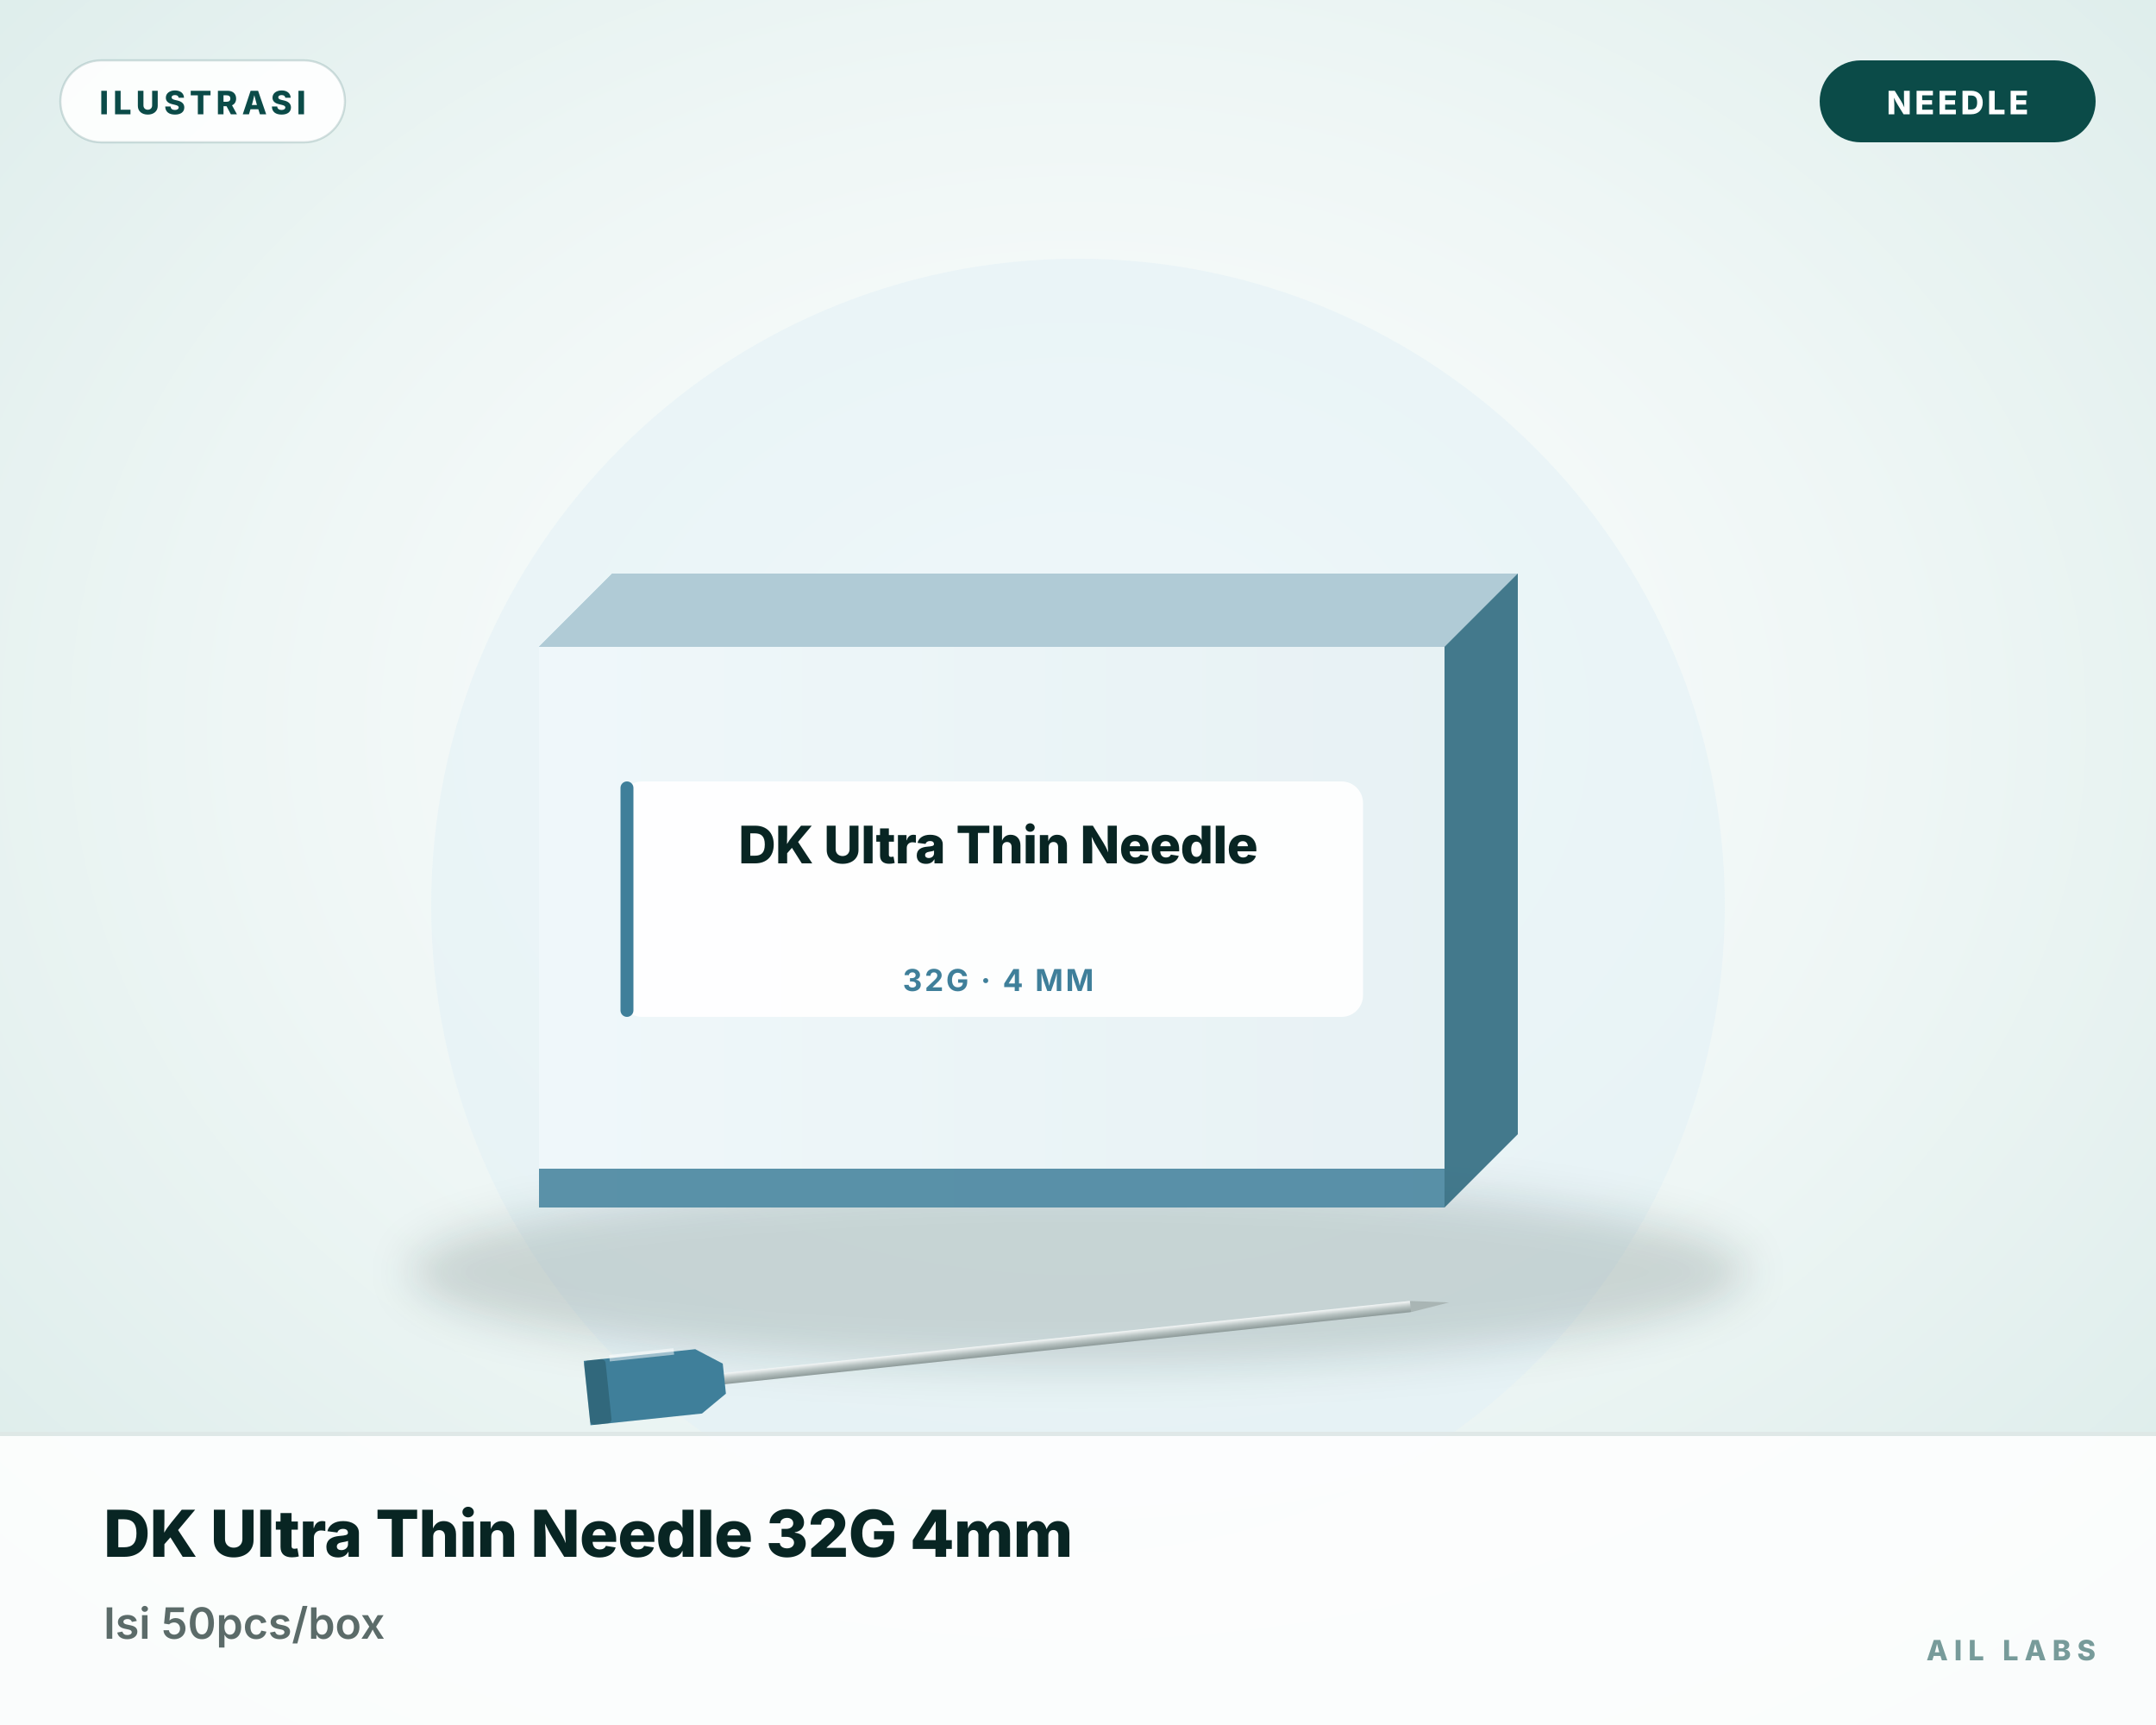
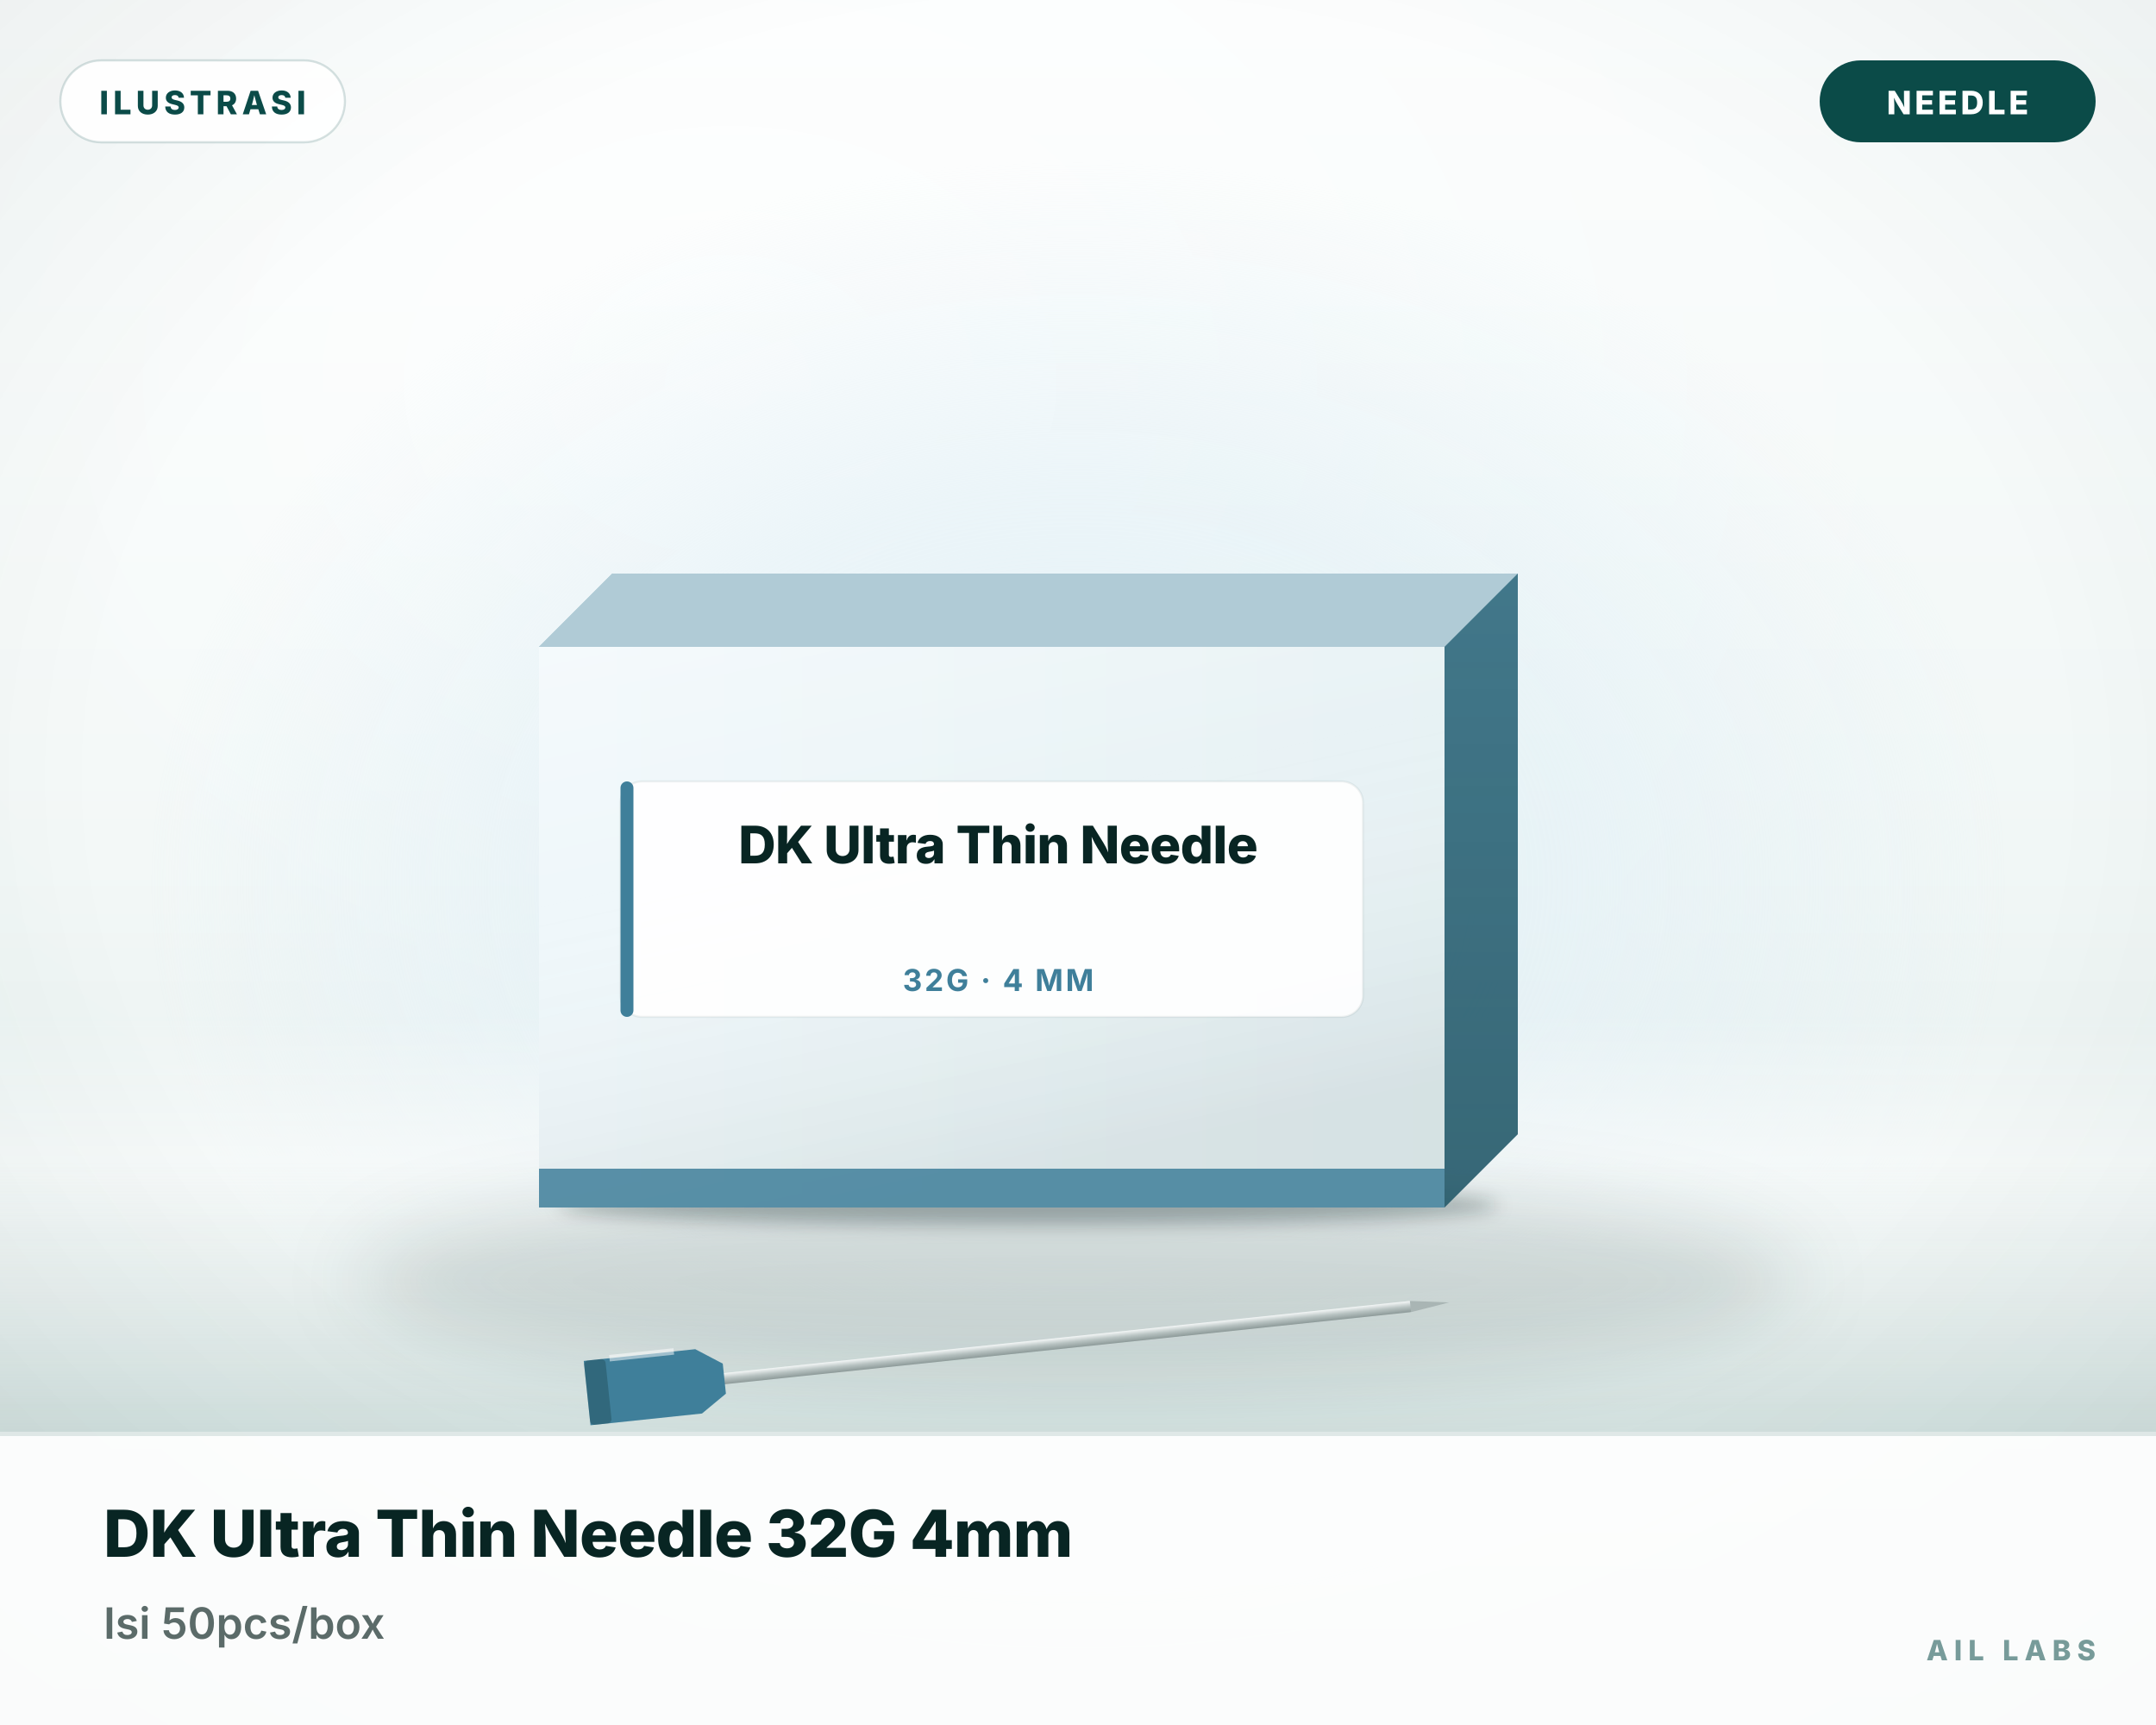
- <svg xmlns="http://www.w3.org/2000/svg" viewBox="0 0 1000 800" width="1000" height="800" font-family="Inter, ui-sans-serif, system-ui, -apple-system, 'Segoe UI', sans-serif" role="img" aria-label="Ilustrasi kemasan DK Ultra Thin Needle 32G 4mm">
+ <svg xmlns="http://www.w3.org/2000/svg" data-lit="1" viewBox="0 0 1000 800" width="1000" height="800" font-family="Inter, ui-sans-serif, system-ui, -apple-system, 'Segoe UI', sans-serif" role="img" aria-label="Ilustrasi kemasan DK Ultra Thin Needle 32G 4mm">
  <defs>
-     <radialGradient id="bg" cx="50%" cy="42%" r="70%">
-       <stop offset="0" stop-color="#ffffff" />
-       <stop offset=".55" stop-color="#eef6f5" />
-       <stop offset="1" stop-color="#dcecea" />
-     </radialGradient>
    <linearGradient id="glass" x1="0" x2="1">
-       <stop offset="0" stop-color="#e3eeed" />
-       <stop offset=".35" stop-color="#ffffff" />
-       <stop offset="1" stop-color="#d5e3e1" />
+       <stop offset="0" stop-color="#cfe0de" />
+       <stop offset=".18" stop-color="#f4f9f8" />
+       <stop offset=".32" stop-color="#ffffff" />
+       <stop offset=".7" stop-color="#e6efee" />
+       <stop offset="1" stop-color="#c3d5d3" />
    </linearGradient>
    <linearGradient id="boxg" x1="0" x2="1">
      <stop offset="0" stop-color="#ffffff" />
      <stop offset="1" stop-color="#eef3f2" />
    </linearGradient>
    <linearGradient id="pouch" x1="0" y1="0" x2="1" y2="1">
      <stop offset="0" stop-color="#ffffff" stop-opacity=".95" />
      <stop offset="1" stop-color="#e6efee" stop-opacity=".95" />
    </linearGradient>
    <linearGradient id="steel" x1="0" y1="0" x2="0" y2="1">
      <stop offset="0" stop-color="#f4f7f7" />
      <stop offset=".5" stop-color="#b7c2c1" />
      <stop offset="1" stop-color="#8d9a99" />
    </linearGradient>
    <linearGradient id="amber" x1="0" x2="1">
-       <stop offset="0" stop-color="#7a3f12" />
-       <stop offset=".4" stop-color="#b8692a" />
-       <stop offset="1" stop-color="#6a3510" />
+       <stop offset="0" stop-color="#5a2c0b" />
+       <stop offset=".22" stop-color="#9c561e" />
+       <stop offset=".38" stop-color="#c47a36" />
+       <stop offset=".72" stop-color="#8a4816" />
+       <stop offset="1" stop-color="#4e260a" />
    </linearGradient>
    <filter id="blur" x="-20%" y="-50%" width="140%" height="200%">
-       <feGaussianBlur stdDeviation="10" />
+       <feGaussianBlur stdDeviation="12" />
+     </filter>
+     <linearGradient id="bg" x1="0" y1="0" x2="0" y2="1">
+       <stop offset="0" stop-color="#fbfdfd" />
+       <stop offset=".5" stop-color="#f1f7f6" />
+       <stop offset=".72" stop-color="#e6efee" />
+       <stop offset="1" stop-color="#dbe7e5" />
+     </linearGradient>
+     <linearGradient id="floor" x1="0" y1="0" x2="0" y2="1">
+       <stop offset="0" stop-color="#ffffff" stop-opacity="0" />
+       <stop offset=".35" stop-color="#ffffff" stop-opacity=".55" />
+       <stop offset="1" stop-color="#cfdedc" stop-opacity=".9" />
+     </linearGradient>
+     <radialGradient id="key" cx="34%" cy="22%" r="60%">
+       <stop offset="0" stop-color="#ffffff" stop-opacity=".75" />
+       <stop offset=".6" stop-color="#ffffff" stop-opacity=".15" />
+       <stop offset="1" stop-color="#ffffff" stop-opacity="0" />
+     </radialGradient>
+     <radialGradient id="tint">
+       <stop offset="0" stop-color="#e2f0f6" />
+       <stop offset=".55" stop-color="#e2f0f6" stop-opacity=".6" />
+       <stop offset="1" stop-color="#e2f0f6" stop-opacity="0" />
+     </radialGradient>
+     <radialGradient id="vig" cx="50%" cy="45%" r="75%">
+       <stop offset=".6" stop-color="#082523" stop-opacity="0" />
+       <stop offset="1" stop-color="#082523" stop-opacity=".07" />
+     </radialGradient>
+     <linearGradient id="cyl" x1="0" x2="1">
+       <stop offset="0" stop-color="#05201e" stop-opacity=".26" />
+       <stop offset=".09" stop-color="#05201e" stop-opacity=".08" />
+       <stop offset=".26" stop-color="#ffffff" stop-opacity=".32" />
+       <stop offset=".4" stop-color="#ffffff" stop-opacity=".04" />
+       <stop offset=".66" stop-color="#05201e" stop-opacity="0" />
+       <stop offset=".9" stop-color="#05201e" stop-opacity=".12" />
+       <stop offset="1" stop-color="#05201e" stop-opacity=".28" />
+     </linearGradient>
+     <linearGradient id="cylv" x1="0" y1="0" x2="0" y2="1">
+       <stop offset="0" stop-color="#05201e" stop-opacity=".18" />
+       <stop offset=".12" stop-color="#ffffff" stop-opacity=".1" />
+       <stop offset=".3" stop-color="#ffffff" stop-opacity=".38" />
+       <stop offset=".45" stop-color="#ffffff" stop-opacity=".04" />
+       <stop offset=".85" stop-color="#05201e" stop-opacity=".1" />
+       <stop offset="1" stop-color="#05201e" stop-opacity=".24" />
+     </linearGradient>
+     <linearGradient id="wrap" x1="0" x2="1">
+       <stop offset="0" stop-color="#05201e" stop-opacity=".1" />
+       <stop offset=".2" stop-color="#ffffff" stop-opacity=".15" />
+       <stop offset=".55" stop-color="#05201e" stop-opacity="0" />
+       <stop offset="1" stop-color="#05201e" stop-opacity=".12" />
+     </linearGradient>
+     <linearGradient id="face" x1="0" y1="0" x2=".35" y2="1">
+       <stop offset="0" stop-color="#ffffff" stop-opacity=".34" />
+       <stop offset=".4" stop-color="#ffffff" stop-opacity="0" />
+       <stop offset="1" stop-color="#05201e" stop-opacity=".08" />
+     </linearGradient>
+     <linearGradient id="side" x1="0" y1="0" x2="0" y2="1">
+       <stop offset="0" stop-color="#05201e" stop-opacity=".02" />
+       <stop offset="1" stop-color="#05201e" stop-opacity=".2" />
+     </linearGradient>
+     <linearGradient id="sheen" x1="0" y1="0" x2="1" y2="1">
+       <stop offset=".3" stop-color="#ffffff" stop-opacity="0" />
+       <stop offset=".42" stop-color="#ffffff" stop-opacity=".5" />
+       <stop offset=".5" stop-color="#ffffff" stop-opacity="0" />
+       <stop offset=".95" stop-color="#05201e" stop-opacity=".05" />
+     </linearGradient>
+     <linearGradient id="spec" x1="0" y1="0" x2="0" y2="1">
+       <stop offset="0" stop-color="#ffffff" stop-opacity="0" />
+       <stop offset=".18" stop-color="#ffffff" />
+       <stop offset=".75" stop-color="#ffffff" stop-opacity=".8" />
+       <stop offset="1" stop-color="#ffffff" stop-opacity="0" />
+     </linearGradient>
+     <filter id="soft" x="-30%" y="-80%" width="160%" height="260%">
+       <feGaussianBlur stdDeviation="18" />
+     </filter>
+     <filter id="contact" x="-20%" y="-100%" width="140%" height="300%">
+       <feGaussianBlur stdDeviation="4" />
    </filter>
  </defs>
  <rect width="1000" height="800" fill="url(#bg)" />
-   <circle cx="500" cy="420" r="300" fill="#e2f0f6" opacity=".55" />
-   <ellipse cx="500" cy="590" rx="310.0" ry="43.4" fill="#082523" opacity="0.16" filter="url(#blur)" />
+   <rect width="1000" height="800" fill="url(#key)" />
+   <ellipse cx="500" cy="410" rx="430" ry="340" fill="url(#tint)" />
+   <rect x="0" y="470" width="1000" height="194" fill="url(#floor)" />
+   <rect width="1000" height="800" fill="url(#vig)" />
+   <ellipse cx="500" cy="594" rx="334.8" ry="47.7" fill="#082523" opacity=".13" filter="url(#soft)" />
+   <ellipse cx="477.0" cy="559.0" rx="217.9" ry="9.0" fill="#041615" opacity=".3" filter="url(#contact)" />
  <path d="M250,300 l34,-34 h420 v260 l-34,34 z" fill="#3f7f9a" opacity=".9" />
  <path d="M250,300 l34,-34 h420 l-34,34 z" fill="#fff" opacity=".55" />
  <path d="M670,300 l34,-34 v260 l-34,34 z" fill="#082523" opacity=".18" />
+   <path d="M670,300 l34,-34 v260 l-34,34 z" fill="url(#side)" />
  <rect x="250" y="300" width="420" height="260" fill="url(#boxg)" />
  <rect x="250" y="300" width="420" height="260" fill="#e2f0f6" opacity=".55" />
+   <rect x="250" y="300" width="420" height="260" fill="url(#face)" />
  <rect x="250" y="542" width="420" height="18" fill="#3f7f9a" opacity=".85" />
-   <rect x="287.8" y="362.4" width="344.4" height="109.2" rx="10" fill="#fff" fill-opacity=".92" />
+   <rect x="287.8" y="362.4" width="344.4" height="109.2" rx="10" fill="#fff" fill-opacity=".92" stroke="#082523" stroke-opacity=".06" />
  <rect x="287.8" y="362.4" width="6" height="109.2" rx="3" fill="#3f7f9a" />
  <text x="463.0" y="400.4" text-anchor="middle" font-size="24" font-weight="800" fill="#082523" letter-spacing="-0.01em">DK Ultra Thin Needle</text>
  <text x="463.0" y="459.6" text-anchor="middle" font-size="14" font-weight="700" fill="#3f7f9a" letter-spacing=".08em">32G · 4 MM</text>
  <g transform="rotate(-6 330 640)">
    <rect x="330" y="637.4" width="328" height="5.2" rx="2.6" fill="url(#steel)" />
    <path d="M656,637.4 L674,640 L656,642.6 z" fill="#a9b5b4" />
    <path d="M272,625 h52 l12,8 v14 l-12,8 h-52 z" fill="#3f7f9a" />
    <rect x="272" y="625" width="10" height="30" rx="2" fill="#082523" opacity=".25" />
    <path d="M284,625 h30" stroke="#fff" stroke-width="3" opacity=".5" />
  </g>
-   <rect x="0" y="664" width="1000" height="136" fill="#ffffff" opacity=".86" />
+   <rect x="0" y="664" width="1000" height="136" fill="#ffffff" opacity=".9" />
  <rect x="0" y="664" width="1000" height="2" fill="#0b4b48" opacity=".12" />
  <text x="48" y="722" text-anchor="start" font-size="30" font-weight="800" fill="#082523" letter-spacing="-0.01em">DK Ultra Thin Needle 32G 4mm</text>
  <text x="48" y="760" font-size="20" font-weight="600" fill="#5b6b69">Isi 50pcs/box</text>
  <rect x="28" y="28" width="132" height="38" rx="19" fill="#ffffff" opacity=".9" stroke="#0b4b48" stroke-opacity=".18" />
  <text x="94" y="53" text-anchor="middle" font-size="15" font-weight="800" fill="#0b4b48" letter-spacing=".14em">ILUSTRASI</text>
  <rect x="844" y="28" width="128" height="38" rx="19" fill="#0b4b48" />
  <text x="908.0" y="53" text-anchor="middle" font-size="15" font-weight="800" fill="#fff" letter-spacing=".1em">NEEDLE</text>
  <text x="972" y="770" text-anchor="end" font-size="13" font-weight="800" fill="#0b4b48" opacity=".55" letter-spacing=".22em">AIL LABS</text>
</svg>
